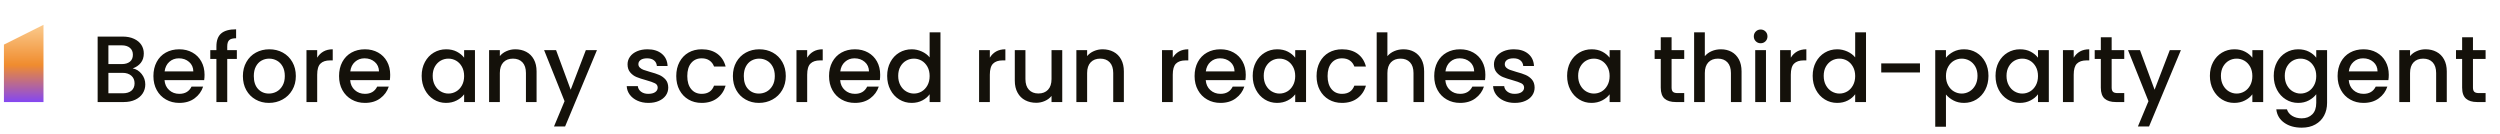
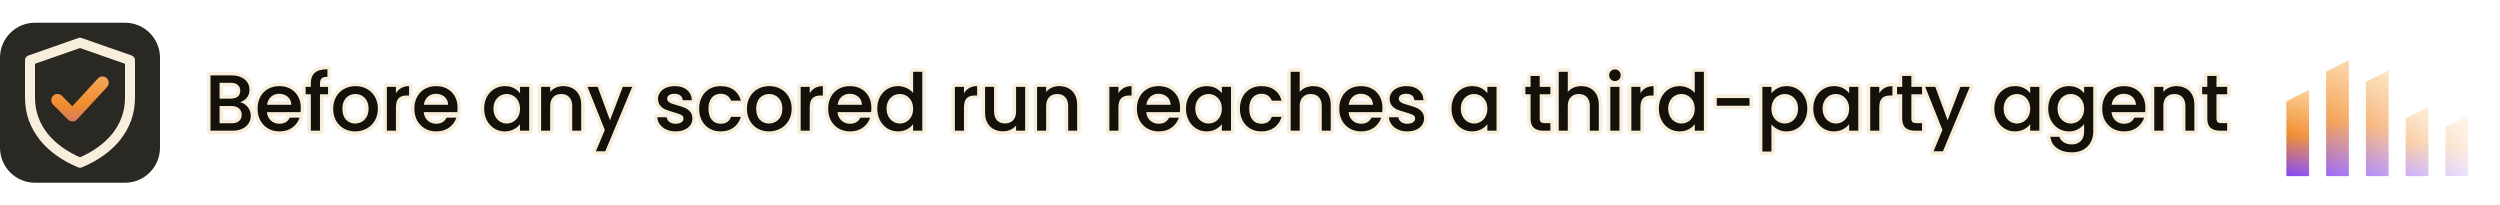
- <svg xmlns="http://www.w3.org/2000/svg" width="637" height="34" viewBox="0 0 637 34" role="img" aria-label="Before any scored run reaches a third-party agent">
+ <svg xmlns="http://www.w3.org/2000/svg" width="880" height="72" viewBox="0 0 880 72" role="img" aria-label="Before any scored run reaches a third-party agent">
  <defs>
-     <linearGradient id="g" x1="0" y1="0" x2="0" y2="1">
+     <linearGradient id="g" gradientUnits="userSpaceOnUse" x1="0" y1="0" x2="0" y2="72">
+       <stop offset="0" stop-color="#FBCB8E" />
+       <stop offset=".55" stop-color="#F08C2E" />
+       <stop offset="1" stop-color="#8447F2" />
+     </linearGradient>
+     <linearGradient id="gb" x1="0" y1="0" x2="0" y2="1">
+       <stop offset="0" stop-color="#FBCB8E" />
+       <stop offset=".52" stop-color="#F08C2E" />
+       <stop offset="1" stop-color="#8447F2" />
+     </linearGradient>
+     <linearGradient id="ig" gradientUnits="userSpaceOnUse" x1="0" y1="6" x2="0" y2="58">
      <stop offset="0" stop-color="#FBCB8E" />
      <stop offset=".52" stop-color="#F08C2E" />
      <stop offset="1" stop-color="#8447F2" />
    </linearGradient>
  </defs>
-   <style>.t{fill:#14110A}.b{fill:url(#g)}@media (prefers-color-scheme:dark){.t{fill:#F8EEDC}}</style>
-   <path class="b" d="M1 11.36L11.08 6.32V26H1Z" />
-   <path class="t" d="M33.81 17.43Q35.15 17.67 36.09 18.85Q37.02 20.02 37.02 21.51L37.02 21.51Q37.02 22.78 36.36 23.80Q35.70 24.82 34.46 25.41Q33.21 26 31.55 26L31.55 26L24.88 26L24.88 9.32L31.24 9.32Q32.94 9.32 34.17 9.90Q35.39 10.47 36.02 11.44Q36.64 12.42 36.64 13.62L36.64 13.62Q36.64 15.06 35.87 16.02Q35.10 16.98 33.81 17.43L33.81 17.43ZM27.62 11.55L27.62 16.33L31 16.33Q32.34 16.33 33.10 15.72Q33.86 15.10 33.86 13.95L33.86 13.95Q33.86 12.82 33.10 12.19Q32.34 11.55 31 11.55L31 11.55L27.62 11.55ZM31.31 23.77Q32.70 23.77 33.50 23.10Q34.29 22.42 34.29 21.22L34.29 21.22Q34.29 20 33.45 19.28Q32.61 18.56 31.22 18.56L31.22 18.56L27.62 18.56L27.62 23.77L31.31 23.77ZM52.12 19.06Q52.12 19.81 52.02 20.41L52.02 20.41L41.92 20.41Q42.04 21.99 43.10 22.95Q44.15 23.91 45.69 23.91L45.69 23.91Q47.90 23.91 48.81 22.06L48.81 22.06L51.76 22.06Q51.16 23.89 49.59 25.05Q48.02 26.22 45.69 26.22L45.69 26.22Q43.79 26.22 42.29 25.36Q40.79 24.51 39.94 22.96Q39.09 21.42 39.09 19.38L39.09 19.38Q39.09 17.34 39.92 15.79Q40.74 14.24 42.24 13.40Q43.74 12.56 45.69 12.56L45.69 12.56Q47.56 12.56 49.02 13.38Q50.49 14.19 51.30 15.67Q52.12 17.14 52.12 19.06L52.12 19.06ZM41.94 18.20L49.26 18.20Q49.24 16.69 48.18 15.78Q47.13 14.86 45.57 14.86L45.57 14.86Q44.15 14.86 43.14 15.76Q42.14 16.66 41.94 18.20L41.94 18.20ZM60.35 12.78L60.35 15.01L57.90 15.01L57.90 26L55.14 26L55.14 15.01L53.58 15.01L53.58 12.78L55.14 12.78L55.14 11.84Q55.14 9.56 56.36 8.52Q57.57 7.47 60.16 7.47L60.16 7.47L60.16 9.75Q58.91 9.75 58.41 10.22Q57.90 10.69 57.90 11.84L57.90 11.84L57.90 12.78L60.35 12.78ZM68.51 26.22Q66.64 26.22 65.13 25.36Q63.62 24.51 62.75 22.96Q61.89 21.42 61.89 19.38L61.89 19.38Q61.89 17.36 62.78 15.80Q63.66 14.24 65.20 13.40Q66.74 12.56 68.63 12.56L68.63 12.56Q70.53 12.56 72.06 13.40Q73.60 14.24 74.49 15.80Q75.38 17.36 75.38 19.38L75.38 19.38Q75.38 21.39 74.46 22.95Q73.55 24.51 71.98 25.36Q70.41 26.22 68.51 26.22L68.51 26.22ZM68.51 23.84Q69.57 23.84 70.49 23.34Q71.42 22.83 71.99 21.82Q72.57 20.82 72.57 19.38L72.57 19.38Q72.57 17.94 72.02 16.94Q71.46 15.94 70.55 15.44Q69.64 14.94 68.58 14.94L68.58 14.94Q67.53 14.94 66.63 15.44Q65.73 15.94 65.20 16.94Q64.67 17.94 64.67 19.38L64.67 19.38Q64.67 21.51 65.76 22.68Q66.86 23.84 68.51 23.84L68.51 23.84ZM80.82 14.70Q81.42 13.69 82.42 13.12Q83.42 12.56 84.78 12.56L84.78 12.56L84.78 15.39L84.09 15.39Q82.48 15.39 81.65 16.21Q80.82 17.02 80.82 19.04L80.82 19.04L80.82 26L78.09 26L78.09 12.78L80.82 12.78L80.82 14.70ZM99.42 19.06Q99.42 19.81 99.33 20.41L99.33 20.41L89.22 20.41Q89.34 21.99 90.40 22.95Q91.46 23.91 92.99 23.91L92.99 23.91Q95.20 23.91 96.11 22.06L96.11 22.06L99.06 22.06Q98.46 23.89 96.89 25.05Q95.32 26.22 92.99 26.22L92.99 26.22Q91.10 26.22 89.60 25.36Q88.10 24.51 87.24 22.96Q86.39 21.42 86.39 19.38L86.39 19.38Q86.39 17.34 87.22 15.79Q88.05 14.24 89.55 13.40Q91.05 12.56 92.99 12.56L92.99 12.56Q94.86 12.56 96.33 13.38Q97.79 14.19 98.61 15.67Q99.42 17.14 99.42 19.06L99.42 19.06ZM89.25 18.20L96.57 18.20Q96.54 16.69 95.49 15.78Q94.43 14.86 92.87 14.86L92.87 14.86Q91.46 14.86 90.45 15.76Q89.44 16.66 89.25 18.20L89.25 18.20ZM107.44 19.33Q107.44 17.34 108.27 15.80Q109.10 14.26 110.52 13.41Q111.95 12.56 113.68 12.56L113.68 12.56Q115.24 12.56 116.40 13.17Q117.57 13.78 118.26 14.70L118.26 14.70L118.26 12.78L121.02 12.78L121.02 26L118.26 26L118.26 24.03Q117.57 24.97 116.37 25.59Q115.17 26.22 113.63 26.22L113.63 26.22Q111.93 26.22 110.51 25.34Q109.10 24.46 108.27 22.89Q107.44 21.32 107.44 19.33L107.44 19.33ZM118.26 19.38Q118.26 18.01 117.70 17Q117.14 15.99 116.22 15.46Q115.31 14.94 114.26 14.94L114.26 14.94Q113.20 14.94 112.29 15.45Q111.38 15.97 110.81 16.96Q110.25 17.96 110.25 19.33L110.25 19.33Q110.25 20.70 110.81 21.73Q111.38 22.76 112.30 23.30Q113.22 23.84 114.26 23.84L114.26 23.84Q115.31 23.84 116.22 23.31Q117.14 22.78 117.70 21.76Q118.26 20.74 118.26 19.38L118.26 19.38ZM131.30 12.56Q132.86 12.56 134.09 13.21Q135.33 13.86 136.02 15.13Q136.72 16.40 136.72 18.20L136.72 18.20L136.72 26L134.01 26L134.01 18.61Q134.01 16.83 133.12 15.88Q132.23 14.94 130.70 14.94L130.70 14.94Q129.16 14.94 128.26 15.88Q127.36 16.83 127.36 18.61L127.36 18.61L127.36 26L124.62 26L124.62 12.78L127.36 12.78L127.36 14.29Q128.03 13.47 129.08 13.02Q130.12 12.56 131.30 12.56L131.30 12.56ZM149.27 12.78L152.10 12.78L143.99 32.22L141.16 32.22L143.85 25.78L138.64 12.78L141.69 12.78L145.41 22.86L149.27 12.78ZM165.21 26.22Q163.65 26.22 162.41 25.65Q161.18 25.09 160.46 24.12Q159.74 23.14 159.69 21.94L159.69 21.94L162.52 21.94Q162.59 22.78 163.32 23.35Q164.06 23.91 165.16 23.91L165.16 23.91Q166.31 23.91 166.95 23.47Q167.58 23.02 167.58 22.33L167.58 22.33Q167.58 21.58 166.88 21.22Q166.17 20.86 164.63 20.43L164.63 20.43Q163.14 20.02 162.21 19.64Q161.27 19.26 160.59 18.46Q159.90 17.67 159.90 16.38L159.90 16.38Q159.90 15.32 160.53 14.44Q161.15 13.57 162.32 13.06Q163.48 12.56 164.99 12.56L164.99 12.56Q167.25 12.56 168.63 13.70Q170.01 14.84 170.10 16.81L170.10 16.81L167.37 16.81Q167.30 15.92 166.65 15.39Q166.00 14.86 164.90 14.86L164.90 14.86Q163.82 14.86 163.24 15.27Q162.66 15.68 162.66 16.35L162.66 16.35Q162.66 16.88 163.05 17.24Q163.43 17.60 163.98 17.80Q164.54 18.01 165.62 18.32L165.62 18.32Q167.06 18.70 167.98 19.10Q168.90 19.50 169.58 20.26Q170.25 21.03 170.27 22.30L170.27 22.30Q170.27 23.43 169.65 24.32Q169.02 25.21 167.88 25.71Q166.74 26.22 165.21 26.22L165.21 26.22ZM172.31 19.38Q172.31 17.34 173.14 15.79Q173.97 14.24 175.43 13.40Q176.90 12.56 178.79 12.56L178.79 12.56Q181.19 12.56 182.76 13.70Q184.34 14.84 184.89 16.95L184.89 16.95L181.94 16.95Q181.58 15.97 180.78 15.42Q179.99 14.86 178.79 14.86L178.79 14.86Q177.11 14.86 176.12 16.05Q175.12 17.24 175.12 19.38L175.12 19.38Q175.12 21.51 176.12 22.71Q177.11 23.91 178.79 23.91L178.79 23.91Q181.17 23.91 181.94 21.82L181.94 21.82L184.89 21.82Q184.31 23.84 182.73 25.03Q181.14 26.22 178.79 26.22L178.79 26.22Q176.90 26.22 175.43 25.36Q173.97 24.51 173.14 22.96Q172.31 21.42 172.31 19.38L172.31 19.38ZM193.36 26.22Q191.49 26.22 189.98 25.36Q188.46 24.51 187.60 22.96Q186.74 21.42 186.74 19.38L186.74 19.38Q186.74 17.36 187.62 15.80Q188.51 14.24 190.05 13.40Q191.58 12.56 193.48 12.56L193.48 12.56Q195.38 12.56 196.91 13.40Q198.45 14.24 199.34 15.80Q200.22 17.36 200.22 19.38L200.22 19.38Q200.22 21.39 199.31 22.95Q198.40 24.51 196.83 25.36Q195.26 26.22 193.36 26.22L193.36 26.22ZM193.36 23.84Q194.42 23.84 195.34 23.34Q196.26 22.83 196.84 21.82Q197.42 20.82 197.42 19.38L197.42 19.38Q197.42 17.94 196.86 16.94Q196.31 15.94 195.40 15.44Q194.49 14.94 193.43 14.94L193.43 14.94Q192.38 14.94 191.48 15.44Q190.58 15.94 190.05 16.94Q189.52 17.94 189.52 19.38L189.52 19.38Q189.52 21.51 190.61 22.68Q191.70 23.84 193.36 23.84L193.36 23.84ZM205.67 14.70Q206.27 13.69 207.27 13.12Q208.26 12.56 209.63 12.56L209.63 12.56L209.63 15.39L208.94 15.39Q207.33 15.39 206.50 16.21Q205.67 17.02 205.67 19.04L205.67 19.04L205.67 26L202.94 26L202.94 12.78L205.67 12.78L205.67 14.70ZM224.27 19.06Q224.27 19.81 224.18 20.41L224.18 20.41L214.07 20.41Q214.19 21.99 215.25 22.95Q216.30 23.91 217.84 23.91L217.84 23.91Q220.05 23.91 220.96 22.06L220.96 22.06L223.91 22.06Q223.31 23.89 221.74 25.05Q220.17 26.22 217.84 26.22L217.84 26.22Q215.94 26.22 214.44 25.36Q212.94 24.51 212.09 22.96Q211.24 21.42 211.24 19.38L211.24 19.38Q211.24 17.34 212.07 15.79Q212.90 14.24 214.40 13.40Q215.90 12.56 217.84 12.56L217.84 12.56Q219.71 12.56 221.18 13.38Q222.64 14.19 223.46 15.67Q224.27 17.14 224.27 19.06L224.27 19.06ZM214.10 18.20L221.42 18.20Q221.39 16.69 220.34 15.78Q219.28 14.86 217.72 14.86L217.72 14.86Q216.30 14.86 215.30 15.76Q214.29 16.66 214.10 18.20L214.10 18.20ZM226.05 19.33Q226.05 17.34 226.88 15.80Q227.70 14.26 229.13 13.41Q230.56 12.56 232.31 12.56L232.31 12.56Q233.61 12.56 234.87 13.12Q236.13 13.69 236.87 14.62L236.87 14.62L236.87 8.24L239.63 8.24L239.63 26L236.87 26L236.87 24.01Q236.20 24.97 235.01 25.59Q233.82 26.22 232.29 26.22L232.29 26.22Q230.56 26.22 229.13 25.34Q227.70 24.46 226.88 22.89Q226.05 21.32 226.05 19.33L226.05 19.33ZM236.87 19.38Q236.87 18.01 236.31 17Q235.74 15.99 234.83 15.46Q233.92 14.94 232.86 14.94L232.86 14.94Q231.81 14.94 230.90 15.45Q229.98 15.97 229.42 16.96Q228.86 17.96 228.86 19.33L228.86 19.33Q228.86 20.70 229.42 21.73Q229.98 22.76 230.91 23.30Q231.83 23.84 232.86 23.84L232.86 23.84Q233.92 23.84 234.83 23.31Q235.74 22.78 236.31 21.76Q236.87 20.74 236.87 19.38L236.87 19.38ZM252.21 14.70Q252.81 13.69 253.80 13.12Q254.80 12.56 256.17 12.56L256.17 12.56L256.17 15.39L255.47 15.39Q253.86 15.39 253.04 16.21Q252.21 17.02 252.21 19.04L252.21 19.04L252.21 26L249.47 26L249.47 12.78L252.21 12.78L252.21 14.70ZM267.93 12.78L270.66 12.78L270.66 26L267.93 26L267.93 24.44Q267.28 25.26 266.24 25.72Q265.19 26.19 264.02 26.19L264.02 26.19Q262.46 26.19 261.22 25.54Q259.98 24.90 259.28 23.62Q258.57 22.35 258.57 20.55L258.57 20.55L258.57 12.78L261.28 12.78L261.28 20.14Q261.28 21.92 262.17 22.87Q263.06 23.82 264.59 23.82L264.59 23.82Q266.13 23.82 267.03 22.87Q267.93 21.92 267.93 20.14L267.93 20.14L267.93 12.78ZM280.94 12.56Q282.50 12.56 283.73 13.21Q284.97 13.86 285.66 15.13Q286.36 16.40 286.36 18.20L286.36 18.20L286.36 26L283.65 26L283.65 18.61Q283.65 16.83 282.76 15.88Q281.87 14.94 280.34 14.94L280.34 14.94Q278.80 14.94 277.90 15.88Q277 16.83 277 18.61L277 18.61L277 26L274.26 26L274.26 12.78L277 12.78L277 14.29Q277.67 13.47 278.72 13.02Q279.76 12.56 280.94 12.56L280.94 12.56ZM298.82 14.70Q299.42 13.69 300.41 13.12Q301.41 12.56 302.78 12.56L302.78 12.56L302.78 15.39L302.08 15.39Q300.47 15.39 299.64 16.21Q298.82 17.02 298.82 19.04L298.82 19.04L298.82 26L296.08 26L296.08 12.78L298.82 12.78L298.82 14.70ZM317.42 19.06Q317.42 19.81 317.32 20.41L317.32 20.41L307.22 20.41Q307.34 21.99 308.39 22.95Q309.45 23.91 310.98 23.91L310.98 23.91Q313.19 23.91 314.10 22.06L314.10 22.06L317.06 22.06Q316.46 23.89 314.88 25.05Q313.31 26.22 310.98 26.22L310.98 26.22Q309.09 26.22 307.59 25.36Q306.09 24.51 305.24 22.96Q304.38 21.42 304.38 19.38L304.38 19.38Q304.38 17.34 305.21 15.79Q306.04 14.24 307.54 13.40Q309.04 12.56 310.98 12.56L310.98 12.56Q312.86 12.56 314.32 13.38Q315.78 14.19 316.60 15.67Q317.42 17.14 317.42 19.06L317.42 19.06ZM307.24 18.20L314.56 18.20Q314.54 16.69 313.48 15.78Q312.42 14.86 310.86 14.86L310.86 14.86Q309.45 14.86 308.44 15.76Q307.43 16.66 307.24 18.20L307.24 18.20ZM319.19 19.33Q319.19 17.34 320.02 15.80Q320.85 14.26 322.28 13.41Q323.70 12.56 325.43 12.56L325.43 12.56Q326.99 12.56 328.16 13.17Q329.32 13.78 330.02 14.70L330.02 14.70L330.02 12.78L332.78 12.78L332.78 26L330.02 26L330.02 24.03Q329.32 24.97 328.12 25.59Q326.92 26.22 325.38 26.22L325.38 26.22Q323.68 26.22 322.26 25.34Q320.85 24.46 320.02 22.89Q319.19 21.32 319.19 19.33L319.19 19.33ZM330.02 19.38Q330.02 18.01 329.45 17Q328.89 15.99 327.98 15.46Q327.06 14.94 326.01 14.94L326.01 14.94Q324.95 14.94 324.04 15.45Q323.13 15.97 322.56 16.96Q322.00 17.96 322.00 19.33L322.00 19.33Q322.00 20.70 322.56 21.73Q323.13 22.76 324.05 23.30Q324.98 23.84 326.01 23.84L326.01 23.84Q327.06 23.84 327.98 23.31Q328.89 22.78 329.45 21.76Q330.02 20.74 330.02 19.38L330.02 19.38ZM335.46 19.38Q335.46 17.34 336.29 15.79Q337.12 14.24 338.58 13.40Q340.05 12.56 341.94 12.56L341.94 12.56Q344.34 12.56 345.92 13.70Q347.49 14.84 348.04 16.95L348.04 16.95L345.09 16.95Q344.73 15.97 343.94 15.42Q343.14 14.86 341.94 14.86L341.94 14.86Q340.26 14.86 339.27 16.05Q338.27 17.24 338.27 19.38L338.27 19.38Q338.27 21.51 339.27 22.71Q340.26 23.91 341.94 23.91L341.94 23.91Q344.32 23.91 345.09 21.82L345.09 21.82L348.04 21.82Q347.46 23.84 345.88 25.03Q344.30 26.22 341.94 26.22L341.94 26.22Q340.05 26.22 338.58 25.36Q337.12 24.51 336.29 22.96Q335.46 21.42 335.46 19.38L335.46 19.38ZM357.62 12.56Q359.13 12.56 360.32 13.21Q361.50 13.86 362.19 15.13Q362.87 16.40 362.87 18.20L362.87 18.20L362.87 26L360.16 26L360.16 18.61Q360.16 16.83 359.27 15.88Q358.38 14.94 356.85 14.94L356.85 14.94Q355.31 14.94 354.41 15.88Q353.51 16.83 353.51 18.61L353.51 18.61L353.51 26L350.78 26L350.78 8.24L353.51 8.24L353.51 14.31Q354.21 13.47 355.28 13.02Q356.34 12.56 357.62 12.56L357.62 12.56ZM378.47 19.06Q378.47 19.81 378.38 20.41L378.38 20.41L368.27 20.41Q368.39 21.99 369.45 22.95Q370.50 23.91 372.04 23.91L372.04 23.91Q374.25 23.91 375.16 22.06L375.16 22.06L378.11 22.06Q377.51 23.89 375.94 25.05Q374.37 26.22 372.04 26.22L372.04 26.22Q370.14 26.22 368.64 25.36Q367.14 24.51 366.29 22.96Q365.44 21.42 365.44 19.38L365.44 19.38Q365.44 17.34 366.27 15.79Q367.10 14.24 368.60 13.40Q370.10 12.56 372.04 12.56L372.04 12.56Q373.91 12.56 375.38 13.38Q376.84 14.19 377.66 15.67Q378.47 17.14 378.47 19.06L378.47 19.06ZM368.30 18.20L375.62 18.20Q375.59 16.69 374.54 15.78Q373.48 14.86 371.92 14.86L371.92 14.86Q370.50 14.86 369.50 15.76Q368.49 16.66 368.30 18.20L368.30 18.20ZM385.96 26.22Q384.40 26.22 383.16 25.65Q381.93 25.09 381.21 24.12Q380.49 23.14 380.44 21.94L380.44 21.94L383.27 21.94Q383.34 22.78 384.08 23.35Q384.81 23.91 385.91 23.91L385.91 23.91Q387.06 23.91 387.70 23.47Q388.34 23.02 388.34 22.33L388.34 22.33Q388.34 21.58 387.63 21.22Q386.92 20.86 385.38 20.43L385.38 20.43Q383.90 20.02 382.96 19.64Q382.02 19.26 381.34 18.46Q380.66 17.67 380.66 16.38L380.66 16.38Q380.66 15.32 381.28 14.44Q381.90 13.57 383.07 13.06Q384.23 12.56 385.74 12.56L385.74 12.56Q388 12.56 389.38 13.70Q390.76 14.84 390.86 16.81L390.86 16.81L388.12 16.81Q388.05 15.92 387.40 15.39Q386.75 14.86 385.65 14.86L385.65 14.86Q384.57 14.86 383.99 15.27Q383.42 15.68 383.42 16.35L383.42 16.35Q383.42 16.88 383.80 17.24Q384.18 17.60 384.74 17.80Q385.29 18.01 386.37 18.32L386.37 18.32Q387.81 18.70 388.73 19.10Q389.66 19.50 390.33 20.26Q391 21.03 391.02 22.30L391.02 22.30Q391.02 23.43 390.40 24.32Q389.78 25.21 388.64 25.71Q387.50 26.22 385.96 26.22L385.96 26.22ZM399.30 19.33Q399.30 17.34 400.13 15.80Q400.96 14.26 402.39 13.41Q403.82 12.56 405.54 12.56L405.54 12.56Q407.10 12.56 408.27 13.17Q409.43 13.78 410.13 14.70L410.13 14.70L410.13 12.78L412.89 12.78L412.89 26L410.13 26L410.13 24.03Q409.43 24.97 408.23 25.59Q407.03 26.22 405.50 26.22L405.50 26.22Q403.79 26.22 402.38 25.34Q400.96 24.46 400.13 22.89Q399.30 21.32 399.30 19.33L399.30 19.33ZM410.13 19.38Q410.13 18.01 409.56 17Q409 15.99 408.09 15.46Q407.18 14.94 406.12 14.94L406.12 14.94Q405.06 14.94 404.15 15.45Q403.24 15.97 402.68 16.96Q402.11 17.96 402.11 19.33L402.11 19.33Q402.11 20.70 402.68 21.73Q403.24 22.76 404.16 23.30Q405.09 23.84 406.12 23.84L406.12 23.84Q407.18 23.84 408.09 23.31Q409 22.78 409.56 21.76Q410.13 20.74 410.13 19.38L410.13 19.38ZM429.14 15.01L425.92 15.01L425.92 22.33Q425.92 23.07 426.27 23.40Q426.62 23.72 427.46 23.72L427.46 23.72L429.14 23.72L429.14 26L426.98 26Q425.13 26 424.14 25.14Q423.16 24.27 423.16 22.33L423.16 22.33L423.16 15.01L421.60 15.01L421.60 12.78L423.16 12.78L423.16 9.49L425.92 9.49L425.92 12.78L429.14 12.78L429.14 15.01ZM438.50 12.56Q440.01 12.56 441.20 13.21Q442.38 13.86 443.07 15.13Q443.75 16.40 443.75 18.20L443.75 18.20L443.75 26L441.04 26L441.04 18.61Q441.04 16.83 440.15 15.88Q439.26 14.94 437.73 14.94L437.73 14.94Q436.19 14.94 435.29 15.88Q434.39 16.83 434.39 18.61L434.39 18.61L434.39 26L431.66 26L431.66 8.24L434.39 8.24L434.39 14.31Q435.09 13.47 436.16 13.02Q437.22 12.56 438.50 12.56L438.50 12.56ZM448.62 11.02Q447.88 11.02 447.38 10.52Q446.87 10.02 446.87 9.27L446.87 9.27Q446.87 8.53 447.38 8.02Q447.88 7.52 448.62 7.52L448.62 7.52Q449.34 7.52 449.85 8.02Q450.35 8.53 450.35 9.27L450.35 9.27Q450.35 10.02 449.85 10.52Q449.34 11.02 448.62 11.02L448.62 11.02ZM447.23 12.78L449.97 12.78L449.97 26L447.23 26L447.23 12.78ZM456.30 14.70Q456.90 13.69 457.90 13.12Q458.90 12.56 460.26 12.56L460.26 12.56L460.26 15.39L459.57 15.39Q457.96 15.39 457.13 16.21Q456.30 17.02 456.30 19.04L456.30 19.04L456.30 26L453.57 26L453.57 12.78L456.30 12.78L456.30 14.70ZM461.87 19.33Q461.87 17.34 462.70 15.80Q463.53 14.26 464.96 13.41Q466.38 12.56 468.14 12.56L468.14 12.56Q469.43 12.56 470.69 13.12Q471.95 13.69 472.70 14.62L472.70 14.62L472.70 8.24L475.46 8.24L475.46 26L472.70 26L472.70 24.01Q472.02 24.97 470.84 25.59Q469.65 26.22 468.11 26.22L468.11 26.22Q466.38 26.22 464.96 25.34Q463.53 24.46 462.70 22.89Q461.87 21.32 461.87 19.33L461.87 19.33ZM472.70 19.38Q472.70 18.01 472.13 17Q471.57 15.99 470.66 15.46Q469.74 14.94 468.69 14.94L468.69 14.94Q467.63 14.94 466.72 15.45Q465.81 15.97 465.24 16.96Q464.68 17.96 464.68 19.33L464.68 19.33Q464.68 20.70 465.24 21.73Q465.81 22.76 466.73 23.30Q467.66 23.84 468.69 23.84L468.69 23.84Q469.74 23.84 470.66 23.31Q471.57 22.78 472.13 21.76Q472.70 20.74 472.70 19.38L472.70 19.38ZM479.34 16.16L489.21 16.16L489.21 18.46L479.34 18.46L479.34 16.16ZM495.83 14.72Q496.53 13.81 497.73 13.18Q498.93 12.56 500.44 12.56L500.44 12.56Q502.17 12.56 503.60 13.41Q505.02 14.26 505.84 15.80Q506.66 17.34 506.66 19.33L506.66 19.33Q506.66 21.32 505.84 22.89Q505.02 24.46 503.60 25.34Q502.17 26.22 500.44 26.22L500.44 26.22Q498.93 26.22 497.75 25.60Q496.58 24.99 495.83 24.08L495.83 24.08L495.83 32.29L493.10 32.29L493.10 12.78L495.83 12.78L495.83 14.72ZM503.87 19.33Q503.87 17.96 503.31 16.96Q502.74 15.97 501.82 15.45Q500.90 14.94 499.84 14.94L499.84 14.94Q498.81 14.94 497.88 15.46Q496.96 15.99 496.40 17Q495.83 18.01 495.83 19.38L495.83 19.38Q495.83 20.74 496.40 21.76Q496.96 22.78 497.88 23.31Q498.81 23.84 499.84 23.84L499.84 23.84Q500.90 23.84 501.82 23.30Q502.74 22.76 503.31 21.73Q503.87 20.70 503.87 19.33L503.87 19.33ZM508.46 19.33Q508.46 17.34 509.28 15.80Q510.11 14.26 511.54 13.41Q512.97 12.56 514.70 12.56L514.70 12.56Q516.26 12.56 517.42 13.17Q518.58 13.78 519.28 14.70L519.28 14.70L519.28 12.78L522.04 12.78L522.04 26L519.28 26L519.28 24.03Q518.58 24.97 517.38 25.59Q516.18 26.22 514.65 26.22L514.65 26.22Q512.94 26.22 511.53 25.34Q510.11 24.46 509.28 22.89Q508.46 21.32 508.46 19.33L508.46 19.33ZM519.28 19.38Q519.28 18.01 518.72 17Q518.15 15.99 517.24 15.46Q516.33 14.94 515.27 14.94L515.27 14.94Q514.22 14.94 513.30 15.45Q512.39 15.97 511.83 16.96Q511.26 17.96 511.26 19.33L511.26 19.33Q511.26 20.70 511.83 21.73Q512.39 22.76 513.32 23.30Q514.24 23.84 515.27 23.84L515.27 23.84Q516.33 23.84 517.24 23.31Q518.15 22.78 518.72 21.76Q519.28 20.74 519.28 19.38L519.28 19.38ZM528.38 14.70Q528.98 13.69 529.97 13.12Q530.97 12.56 532.34 12.56L532.34 12.56L532.34 15.39L531.64 15.39Q530.03 15.39 529.20 16.21Q528.38 17.02 528.38 19.04L528.38 19.04L528.38 26L525.64 26L525.64 12.78L528.38 12.78L528.38 14.70ZM541.26 15.01L538.05 15.01L538.05 22.33Q538.05 23.07 538.40 23.40Q538.74 23.72 539.58 23.72L539.58 23.72L541.26 23.72L541.26 26L539.10 26Q537.26 26 536.27 25.14Q535.29 24.27 535.29 22.33L535.29 22.33L535.29 15.01L533.73 15.01L533.73 12.78L535.29 12.78L535.29 9.49L538.05 9.49L538.05 12.78L541.26 12.78L541.26 15.01ZM552.86 12.78L555.69 12.78L547.58 32.22L544.74 32.22L547.43 25.78L542.22 12.78L545.27 12.78L548.99 22.86L552.86 12.78ZM563.08 19.33Q563.08 17.34 563.91 15.80Q564.74 14.26 566.16 13.41Q567.59 12.56 569.32 12.56L569.32 12.56Q570.88 12.56 572.04 13.17Q573.21 13.78 573.90 14.70L573.90 14.70L573.90 12.78L576.66 12.78L576.66 26L573.90 26L573.90 24.03Q573.21 24.97 572.01 25.59Q570.81 26.22 569.27 26.22L569.27 26.22Q567.57 26.22 566.15 25.34Q564.74 24.46 563.91 22.89Q563.08 21.32 563.08 19.33L563.08 19.33ZM573.90 19.38Q573.90 18.01 573.34 17Q572.78 15.99 571.86 15.46Q570.95 14.94 569.90 14.94L569.90 14.94Q568.84 14.94 567.93 15.45Q567.02 15.97 566.45 16.96Q565.89 17.96 565.89 19.33L565.89 19.33Q565.89 20.70 566.45 21.73Q567.02 22.76 567.94 23.30Q568.86 23.84 569.90 23.84L569.90 23.84Q570.95 23.84 571.86 23.31Q572.78 22.78 573.34 21.76Q573.90 20.74 573.90 19.38L573.90 19.38ZM585.59 12.56Q587.13 12.56 588.32 13.17Q589.50 13.78 590.18 14.70L590.18 14.70L590.18 12.78L592.94 12.78L592.94 26.22Q592.94 28.04 592.17 29.47Q591.40 30.90 589.95 31.71Q588.50 32.53 586.48 32.53L586.48 32.53Q583.79 32.53 582.02 31.27Q580.24 30.01 580 27.85L580 27.85L582.71 27.85Q583.02 28.88 584.04 29.52Q585.06 30.15 586.48 30.15L586.48 30.15Q588.14 30.15 589.16 29.14Q590.18 28.14 590.18 26.22L590.18 26.22L590.18 24.01Q589.48 24.94 588.29 25.58Q587.10 26.22 585.59 26.22L585.59 26.22Q583.86 26.22 582.44 25.34Q581.01 24.46 580.18 22.89Q579.35 21.32 579.35 19.33L579.35 19.33Q579.35 17.34 580.18 15.80Q581.01 14.26 582.44 13.41Q583.86 12.56 585.59 12.56L585.59 12.56ZM590.18 19.38Q590.18 18.01 589.61 17Q589.05 15.99 588.14 15.46Q587.22 14.94 586.17 14.94L586.17 14.94Q585.11 14.94 584.20 15.45Q583.29 15.97 582.72 16.96Q582.16 17.96 582.16 19.33L582.16 19.33Q582.16 20.70 582.72 21.73Q583.29 22.76 584.21 23.30Q585.14 23.84 586.17 23.84L586.17 23.84Q587.22 23.84 588.14 23.31Q589.05 22.78 589.61 21.76Q590.18 20.74 590.18 19.38L590.18 19.38ZM608.66 19.06Q608.66 19.81 608.56 20.41L608.56 20.41L598.46 20.41Q598.58 21.99 599.63 22.95Q600.69 23.91 602.22 23.91L602.22 23.91Q604.43 23.91 605.34 22.06L605.34 22.06L608.30 22.06Q607.70 23.89 606.12 25.05Q604.55 26.22 602.22 26.22L602.22 26.22Q600.33 26.22 598.83 25.36Q597.33 24.51 596.48 22.96Q595.62 21.42 595.62 19.38L595.62 19.38Q595.62 17.34 596.45 15.79Q597.28 14.24 598.78 13.40Q600.28 12.56 602.22 12.56L602.22 12.56Q604.10 12.56 605.56 13.38Q607.02 14.19 607.84 15.67Q608.66 17.14 608.66 19.06L608.66 19.06ZM598.48 18.20L605.80 18.20Q605.78 16.69 604.72 15.78Q603.66 14.86 602.10 14.86L602.10 14.86Q600.69 14.86 599.68 15.76Q598.67 16.66 598.48 18.20L598.48 18.20ZM618.02 12.56Q619.58 12.56 620.81 13.21Q622.05 13.86 622.74 15.13Q623.44 16.40 623.44 18.20L623.44 18.20L623.44 26L620.73 26L620.73 18.61Q620.73 16.83 619.84 15.88Q618.95 14.94 617.42 14.94L617.42 14.94Q615.88 14.94 614.98 15.88Q614.08 16.83 614.08 18.61L614.08 18.61L614.08 26L611.34 26L611.34 12.78L614.08 12.78L614.08 14.29Q614.75 13.47 615.80 13.02Q616.84 12.56 618.02 12.56L618.02 12.56ZM633.33 15.01L630.11 15.01L630.11 22.33Q630.11 23.07 630.46 23.40Q630.81 23.72 631.65 23.72L631.65 23.72L633.33 23.72L633.33 26L631.17 26Q629.32 26 628.34 25.14Q627.35 24.27 627.35 22.33L627.35 22.33L627.35 15.01L625.79 15.01L625.79 12.78L627.35 12.78L627.35 9.49L630.11 9.49L630.11 12.78L633.33 12.78L633.33 15.01Z" />
+   <style>.t{fill:#14110A;stroke:#F8EEDC;paint-order:stroke;stroke-linejoin:round}@media (prefers-color-scheme:dark){.t{fill:#F8EEDC;stroke:#14110A}}</style>
+   <linearGradient id="fade" gradientUnits="userSpaceOnUse" x1="804.8" x2="880">
+     <stop offset="0" stop-color="#fff" />
+     <stop offset="1" stop-color="#fff" stop-opacity="0" />
+   </linearGradient>
+   <mask id="m">
+     <rect width="880" height="72" fill="url(#fade)" />
+   </mask>
+   <g transform="translate(0 8) scale(0.88)">
+     <rect width="64" height="64" rx="14" fill="#2A2823" />
+     <path d="M32 8l20 7v15c0 12-8 21-20 26C20 51 12 42 12 30V15z" fill="none" stroke="#F8EEDC" stroke-width="4" stroke-linecap="round" stroke-linejoin="round" />
+     <path d="M23 31l6 6 12-13" fill="none" stroke="url(#ig)" stroke-width="5" stroke-linecap="round" stroke-linejoin="round" />
+   </g>
+   <path class="t" stroke-width="2.52" d="M84.52 36.00Q86.08 36.28 87.18 37.66Q88.27 39.03 88.27 40.76L88.27 40.76Q88.27 42.25 87.50 43.44Q86.73 44.63 85.27 45.31Q83.82 46 81.88 46L81.88 46L74.10 46L74.10 26.54L81.52 26.54Q83.51 26.54 84.94 27.21Q86.36 27.88 87.09 29.02Q87.82 30.15 87.82 31.55L87.82 31.55Q87.82 33.23 86.92 34.35Q86.03 35.47 84.52 36.00L84.52 36.00ZM77.29 29.14L77.29 34.72L81.24 34.72Q82.81 34.72 83.69 34.00Q84.57 33.29 84.57 31.94L84.57 31.94Q84.57 30.63 83.69 29.89Q82.81 29.14 81.24 29.14L81.24 29.14L77.29 29.14ZM81.60 43.40Q83.23 43.40 84.15 42.61Q85.08 41.83 85.08 40.43L85.08 40.43Q85.08 39 84.10 38.16Q83.12 37.32 81.49 37.32L81.49 37.32L77.29 37.32L77.29 43.40L81.60 43.40ZM105.88 37.91Q105.88 38.78 105.77 39.48L105.77 39.48L93.98 39.48Q94.12 41.32 95.35 42.44Q96.58 43.56 98.38 43.56L98.38 43.56Q100.95 43.56 102.02 41.41L102.02 41.41L105.46 41.41Q104.76 43.54 102.93 44.89Q101.09 46.25 98.38 46.25L98.38 46.25Q96.16 46.25 94.41 45.26Q92.66 44.26 91.67 42.46Q90.68 40.65 90.68 38.27L90.68 38.27Q90.68 35.89 91.64 34.09Q92.61 32.28 94.36 31.30Q96.11 30.32 98.38 30.32L98.38 30.32Q100.56 30.32 102.27 31.27Q103.98 32.22 104.93 33.95Q105.88 35.67 105.88 37.91L105.88 37.91ZM94.01 36.90L102.55 36.90Q102.52 35.14 101.29 34.07Q100.06 33.01 98.24 33.01L98.24 33.01Q96.58 33.01 95.41 34.06Q94.23 35.11 94.01 36.90L94.01 36.90ZM115.48 30.57L115.48 33.18L112.63 33.18L112.63 46L109.41 46L109.41 33.18L107.59 33.18L107.59 30.57L109.41 30.57L109.41 29.48Q109.41 26.82 110.82 25.60Q112.24 24.38 115.26 24.38L115.26 24.38L115.26 27.04Q113.80 27.04 113.22 27.59Q112.63 28.14 112.63 29.48L112.63 29.48L112.63 30.57L115.48 30.57ZM125.00 46.25Q122.82 46.25 121.06 45.26Q119.29 44.26 118.28 42.46Q117.28 40.65 117.28 38.27L117.28 38.27Q117.28 35.92 118.31 34.10Q119.35 32.28 121.14 31.30Q122.93 30.32 125.14 30.32L125.14 30.32Q127.36 30.32 129.15 31.30Q130.94 32.28 131.98 34.10Q133.01 35.92 133.01 38.27L133.01 38.27Q133.01 40.62 131.95 42.44Q130.88 44.26 129.05 45.26Q127.22 46.25 125.00 46.25L125.00 46.25ZM125.00 43.48Q126.24 43.48 127.31 42.89Q128.39 42.30 129.06 41.13Q129.74 39.95 129.74 38.27L129.74 38.27Q129.74 36.59 129.09 35.43Q128.45 34.27 127.38 33.68Q126.32 33.09 125.09 33.09L125.09 33.09Q123.86 33.09 122.81 33.68Q121.76 34.27 121.14 35.43Q120.52 36.59 120.52 38.27L120.52 38.27Q120.52 40.76 121.80 42.12Q123.07 43.48 125.00 43.48L125.00 43.48ZM139.37 32.81Q140.07 31.64 141.23 30.98Q142.39 30.32 143.99 30.32L143.99 30.32L143.99 33.62L143.18 33.62Q141.30 33.62 140.33 34.58Q139.37 35.53 139.37 37.88L139.37 37.88L139.37 46L136.18 46L136.18 30.57L139.37 30.57L139.37 32.81ZM161.07 37.91Q161.07 38.78 160.96 39.48L160.96 39.48L149.17 39.48Q149.31 41.32 150.54 42.44Q151.77 43.56 153.56 43.56L153.56 43.56Q156.14 43.56 157.20 41.41L157.20 41.41L160.65 41.41Q159.95 43.54 158.11 44.89Q156.28 46.25 153.56 46.25L153.56 46.25Q151.35 46.25 149.60 45.26Q147.85 44.26 146.86 42.46Q145.86 40.65 145.86 38.27L145.86 38.27Q145.86 35.89 146.83 34.09Q147.80 32.28 149.55 31.30Q151.30 30.32 153.56 30.32L153.56 30.32Q155.75 30.32 157.46 31.27Q159.16 32.22 160.12 33.95Q161.07 35.67 161.07 37.91L161.07 37.91ZM149.20 36.90L157.74 36.90Q157.71 35.14 156.48 34.07Q155.24 33.01 153.42 33.01L153.42 33.01Q151.77 33.01 150.60 34.06Q149.42 35.11 149.20 36.90L149.20 36.90ZM170.42 38.22Q170.42 35.89 171.39 34.10Q172.35 32.31 174.02 31.31Q175.68 30.32 177.70 30.32L177.70 30.32Q179.52 30.32 180.88 31.03Q182.24 31.75 183.05 32.81L183.05 32.81L183.05 30.57L186.27 30.57L186.27 46L183.05 46L183.05 43.70Q182.24 44.80 180.84 45.52Q179.44 46.25 177.64 46.25L177.64 46.25Q175.66 46.25 174.00 45.23Q172.35 44.21 171.39 42.37Q170.42 40.54 170.42 38.22L170.42 38.22ZM183.05 38.27Q183.05 36.68 182.39 35.50Q181.73 34.32 180.67 33.71Q179.60 33.09 178.37 33.09L178.37 33.09Q177.14 33.09 176.08 33.69Q175.01 34.30 174.35 35.46Q173.70 36.62 173.70 38.22L173.70 38.22Q173.70 39.81 174.35 41.02Q175.01 42.22 176.09 42.85Q177.17 43.48 178.37 43.48L178.37 43.48Q179.60 43.48 180.67 42.86Q181.73 42.25 182.39 41.06Q183.05 39.87 183.05 38.27L183.05 38.27ZM198.25 30.32Q200.07 30.32 201.51 31.08Q202.96 31.83 203.77 33.32Q204.58 34.80 204.58 36.90L204.58 36.90L204.58 46L201.42 46L201.42 37.38Q201.42 35.30 200.38 34.20Q199.34 33.09 197.55 33.09L197.55 33.09Q195.76 33.09 194.71 34.20Q193.66 35.30 193.66 37.38L193.66 37.38L193.66 46L190.47 46L190.47 30.57L193.66 30.57L193.66 32.34Q194.44 31.38 195.66 30.85Q196.88 30.32 198.25 30.32L198.25 30.32ZM219.22 30.57L222.53 30.57L213.06 53.25L209.76 53.25L212.90 45.75L206.82 30.57L210.38 30.57L214.72 42.33L219.22 30.57ZM237.82 46.25Q236.00 46.25 234.55 45.59Q233.11 44.94 232.27 43.80Q231.43 42.67 231.38 41.27L231.38 41.27L234.68 41.27Q234.76 42.25 235.62 42.91Q236.47 43.56 237.76 43.56L237.76 43.56Q239.10 43.56 239.85 43.05Q240.59 42.53 240.59 41.72L240.59 41.72Q240.59 40.85 239.76 40.43Q238.94 40.01 237.14 39.50L237.14 39.50Q235.41 39.03 234.32 38.58Q233.22 38.13 232.43 37.21Q231.63 36.28 231.63 34.77L231.63 34.77Q231.63 33.54 232.36 32.52Q233.08 31.50 234.44 30.91Q235.80 30.32 237.56 30.32L237.56 30.32Q240.20 30.32 241.81 31.65Q243.42 32.98 243.53 35.28L243.53 35.28L240.34 35.28Q240.25 34.24 239.50 33.62Q238.74 33.01 237.45 33.01L237.45 33.01Q236.19 33.01 235.52 33.48Q234.85 33.96 234.85 34.74L234.85 34.74Q234.85 35.36 235.30 35.78Q235.74 36.20 236.39 36.44Q237.03 36.68 238.29 37.04L238.29 37.04Q239.97 37.49 241.05 37.95Q242.13 38.41 242.91 39.31Q243.70 40.20 243.72 41.69L243.72 41.69Q243.72 43.00 243.00 44.04Q242.27 45.08 240.94 45.66Q239.61 46.25 237.82 46.25L237.82 46.25ZM246.10 38.27Q246.10 35.89 247.07 34.09Q248.04 32.28 249.74 31.30Q251.45 30.32 253.66 30.32L253.66 30.32Q256.46 30.32 258.30 31.65Q260.13 32.98 260.78 35.44L260.78 35.44L257.33 35.44Q256.91 34.30 255.99 33.65Q255.06 33.01 253.66 33.01L253.66 33.01Q251.70 33.01 250.54 34.39Q249.38 35.78 249.38 38.27L249.38 38.27Q249.38 40.76 250.54 42.16Q251.70 43.56 253.66 43.56L253.66 43.56Q256.44 43.56 257.33 41.13L257.33 41.13L260.78 41.13Q260.10 43.48 258.26 44.87Q256.41 46.25 253.66 46.25L253.66 46.25Q251.45 46.25 249.74 45.26Q248.04 44.26 247.07 42.46Q246.10 40.65 246.10 38.27L246.10 38.27ZM270.66 46.25Q268.48 46.25 266.71 45.26Q264.95 44.26 263.94 42.46Q262.93 40.65 262.93 38.27L262.93 38.27Q262.93 35.92 263.97 34.10Q265.00 32.28 266.80 31.30Q268.59 30.32 270.80 30.32L270.80 30.32Q273.01 30.32 274.80 31.30Q276.60 32.28 277.63 34.10Q278.67 35.92 278.67 38.27L278.67 38.27Q278.67 40.62 277.60 42.44Q276.54 44.26 274.71 45.26Q272.87 46.25 270.66 46.25L270.66 46.25ZM270.66 43.48Q271.89 43.48 272.97 42.89Q274.05 42.30 274.72 41.13Q275.39 39.95 275.39 38.27L275.39 38.27Q275.39 36.59 274.75 35.43Q274.10 34.27 273.04 33.68Q271.98 33.09 270.74 33.09L270.74 33.09Q269.51 33.09 268.46 33.68Q267.41 34.27 266.80 35.43Q266.18 36.59 266.18 38.27L266.18 38.27Q266.18 40.76 267.45 42.12Q268.73 43.48 270.66 43.48L270.66 43.48ZM285.02 32.81Q285.72 31.64 286.89 30.98Q288.05 30.32 289.64 30.32L289.64 30.32L289.64 33.62L288.83 33.62Q286.96 33.62 285.99 34.58Q285.02 35.53 285.02 37.88L285.02 37.88L285.02 46L281.83 46L281.83 30.57L285.02 30.57L285.02 32.81ZM306.72 37.91Q306.72 38.78 306.61 39.48L306.61 39.48L294.82 39.48Q294.96 41.32 296.20 42.44Q297.43 43.56 299.22 43.56L299.22 43.56Q301.80 43.56 302.86 41.41L302.86 41.41L306.30 41.41Q305.60 43.54 303.77 44.89Q301.94 46.25 299.22 46.25L299.22 46.25Q297.01 46.25 295.26 45.26Q293.51 44.26 292.51 42.46Q291.52 40.65 291.52 38.27L291.52 38.27Q291.52 35.89 292.49 34.09Q293.45 32.28 295.20 31.30Q296.95 30.32 299.22 30.32L299.22 30.32Q301.40 30.32 303.11 31.27Q304.82 32.22 305.77 33.95Q306.72 35.67 306.72 37.91L306.72 37.91ZM294.85 36.90L303.39 36.90Q303.36 35.14 302.13 34.07Q300.90 33.01 299.08 33.01L299.08 33.01Q297.43 33.01 296.25 34.06Q295.08 35.11 294.85 36.90L294.85 36.90ZM308.80 38.22Q308.80 35.89 309.76 34.10Q310.73 32.31 312.39 31.31Q314.06 30.32 316.10 30.32L316.10 30.32Q317.62 30.32 319.09 30.98Q320.56 31.64 321.42 32.73L321.42 32.73L321.42 25.28L324.64 25.28L324.64 46L321.42 46L321.42 43.68Q320.64 44.80 319.25 45.52Q317.87 46.25 316.08 46.25L316.08 46.25Q314.06 46.25 312.39 45.23Q310.73 44.21 309.76 42.37Q308.80 40.54 308.80 38.22L308.80 38.22ZM321.42 38.27Q321.42 36.68 320.77 35.50Q320.11 34.32 319.04 33.71Q317.98 33.09 316.75 33.09L316.75 33.09Q315.52 33.09 314.45 33.69Q313.39 34.30 312.73 35.46Q312.07 36.62 312.07 38.22L312.07 38.22Q312.07 39.81 312.73 41.02Q313.39 42.22 314.47 42.85Q315.54 43.48 316.75 43.48L316.75 43.48Q317.98 43.48 319.04 42.86Q320.11 42.25 320.77 41.06Q321.42 39.87 321.42 38.27L321.42 38.27ZM339.32 32.81Q340.02 31.64 341.18 30.98Q342.34 30.32 343.94 30.32L343.94 30.32L343.94 33.62L343.12 33.62Q341.25 33.62 340.28 34.58Q339.32 35.53 339.32 37.88L339.32 37.88L339.32 46L336.12 46L336.12 30.57L339.32 30.57L339.32 32.81ZM357.66 30.57L360.85 30.57L360.85 46L357.66 46L357.66 44.18Q356.90 45.13 355.68 45.68Q354.46 46.22 353.09 46.22L353.09 46.22Q351.27 46.22 349.83 45.47Q348.39 44.71 347.56 43.23Q346.74 41.74 346.74 39.64L346.74 39.64L346.74 30.57L349.90 30.57L349.90 39.17Q349.90 41.24 350.94 42.35Q351.97 43.45 353.76 43.45L353.76 43.45Q355.56 43.45 356.61 42.35Q357.66 41.24 357.66 39.17L357.66 39.17L357.66 30.57ZM372.83 30.32Q374.65 30.32 376.09 31.08Q377.54 31.83 378.35 33.32Q379.16 34.80 379.16 36.90L379.16 36.90L379.16 46L376.00 46L376.00 37.38Q376.00 35.30 374.96 34.20Q373.92 33.09 372.13 33.09L372.13 33.09Q370.34 33.09 369.29 34.20Q368.24 35.30 368.24 37.38L368.24 37.38L368.24 46L365.05 46L365.05 30.57L368.24 30.57L368.24 32.34Q369.02 31.38 370.24 30.85Q371.46 30.32 372.83 30.32L372.83 30.32ZM393.69 32.81Q394.39 31.64 395.55 30.98Q396.72 30.32 398.31 30.32L398.31 30.32L398.31 33.62L397.50 33.62Q395.62 33.62 394.66 34.58Q393.69 35.53 393.69 37.88L393.69 37.88L393.69 46L390.50 46L390.50 30.57L393.69 30.57L393.69 32.81ZM415.39 37.91Q415.39 38.78 415.28 39.48L415.28 39.48L403.49 39.48Q403.63 41.32 404.86 42.44Q406.10 43.56 407.89 43.56L407.89 43.56Q410.46 43.56 411.53 41.41L411.53 41.41L414.97 41.41Q414.27 43.54 412.44 44.89Q410.60 46.25 407.89 46.25L407.89 46.25Q405.68 46.25 403.93 45.26Q402.18 44.26 401.18 42.46Q400.19 40.65 400.19 38.27L400.19 38.27Q400.19 35.89 401.15 34.09Q402.12 32.28 403.87 31.30Q405.62 30.32 407.89 30.32L407.89 30.32Q410.07 30.32 411.78 31.27Q413.49 32.22 414.44 33.95Q415.39 35.67 415.39 37.91L415.39 37.91ZM403.52 36.90L412.06 36.90Q412.03 35.14 410.80 34.07Q409.57 33.01 407.75 33.01L407.75 33.01Q406.10 33.01 404.92 34.06Q403.74 35.11 403.52 36.90L403.52 36.90ZM417.46 38.22Q417.46 35.89 418.43 34.10Q419.40 32.31 421.06 31.31Q422.73 30.32 424.74 30.32L424.74 30.32Q426.56 30.32 427.92 31.03Q429.28 31.75 430.09 32.81L430.09 32.81L430.09 30.57L433.31 30.57L433.31 46L430.09 46L430.09 43.70Q429.28 44.80 427.88 45.52Q426.48 46.25 424.69 46.25L424.69 46.25Q422.70 46.25 421.05 45.23Q419.40 44.21 418.43 42.37Q417.46 40.54 417.46 38.22L417.46 38.22ZM430.09 38.27Q430.09 36.68 429.43 35.50Q428.78 34.32 427.71 33.71Q426.65 33.09 425.42 33.09L425.42 33.09Q424.18 33.09 423.12 33.69Q422.06 34.30 421.40 35.46Q420.74 36.62 420.74 38.22L420.74 38.22Q420.74 39.81 421.40 41.02Q422.06 42.22 423.13 42.85Q424.21 43.48 425.42 43.48L425.42 43.48Q426.65 43.48 427.71 42.86Q428.78 42.25 429.43 41.06Q430.09 39.87 430.09 38.27L430.09 38.27ZM436.45 38.27Q436.45 35.89 437.41 34.09Q438.38 32.28 440.09 31.30Q441.80 30.32 444.01 30.32L444.01 30.32Q446.81 30.32 448.64 31.65Q450.48 32.98 451.12 35.44L451.12 35.44L447.68 35.44Q447.26 34.30 446.33 33.65Q445.41 33.01 444.01 33.01L444.01 33.01Q442.05 33.01 440.89 34.39Q439.72 35.78 439.72 38.27L439.72 38.27Q439.72 40.76 440.89 42.16Q442.05 43.56 444.01 43.56L444.01 43.56Q446.78 43.56 447.68 41.13L447.68 41.13L451.12 41.13Q450.45 43.48 448.60 44.87Q446.75 46.25 444.01 46.25L444.01 46.25Q441.80 46.25 440.09 45.26Q438.38 44.26 437.41 42.46Q436.45 40.65 436.45 38.27L436.45 38.27ZM462.29 30.32Q464.06 30.32 465.44 31.08Q466.83 31.83 467.63 33.32Q468.42 34.80 468.42 36.90L468.42 36.90L468.42 46L465.26 46L465.26 37.38Q465.26 35.30 464.22 34.20Q463.19 33.09 461.40 33.09L461.40 33.09Q459.60 33.09 458.55 34.20Q457.50 35.30 457.50 37.38L457.50 37.38L457.50 46L454.31 46L454.31 25.28L457.50 25.28L457.50 32.36Q458.32 31.38 459.56 30.85Q460.81 30.32 462.29 30.32L462.29 30.32ZM486.62 37.91Q486.62 38.78 486.51 39.48L486.51 39.48L474.72 39.48Q474.86 41.32 476.10 42.44Q477.33 43.56 479.12 43.56L479.12 43.56Q481.70 43.56 482.76 41.41L482.76 41.41L486.20 41.41Q485.50 43.54 483.67 44.89Q481.84 46.25 479.12 46.25L479.12 46.25Q476.91 46.25 475.16 45.26Q473.41 44.26 472.41 42.46Q471.42 40.65 471.42 38.27L471.42 38.27Q471.42 35.89 472.39 34.09Q473.35 32.28 475.10 31.30Q476.85 30.32 479.12 30.32L479.12 30.32Q481.30 30.32 483.01 31.27Q484.72 32.22 485.67 33.95Q486.62 35.67 486.62 37.91L486.62 37.91ZM474.75 36.90L483.29 36.90Q483.26 35.14 482.03 34.07Q480.80 33.01 478.98 33.01L478.98 33.01Q477.33 33.01 476.15 34.06Q474.98 35.11 474.75 36.90L474.75 36.90ZM495.36 46.25Q493.54 46.25 492.10 45.59Q490.66 44.94 489.82 43.80Q488.98 42.67 488.92 41.27L488.92 41.27L492.22 41.27Q492.31 42.25 493.16 42.91Q494.02 43.56 495.30 43.56L495.30 43.56Q496.65 43.56 497.39 43.05Q498.13 42.53 498.13 41.72L498.13 41.72Q498.13 40.85 497.31 40.43Q496.48 40.01 494.69 39.50L494.69 39.50Q492.95 39.03 491.86 38.58Q490.77 38.13 489.97 37.21Q489.17 36.28 489.17 34.77L489.17 34.77Q489.17 33.54 489.90 32.52Q490.63 31.50 491.99 30.91Q493.34 30.32 495.11 30.32L495.11 30.32Q497.74 30.32 499.35 31.65Q500.96 32.98 501.07 35.28L501.07 35.28L497.88 35.28Q497.80 34.24 497.04 33.62Q496.28 33.01 495.00 33.01L495.00 33.01Q493.74 33.01 493.06 33.48Q492.39 33.96 492.39 34.74L492.39 34.74Q492.39 35.36 492.84 35.78Q493.29 36.20 493.93 36.44Q494.58 36.68 495.84 37.04L495.84 37.04Q497.52 37.49 498.59 37.95Q499.67 38.41 500.46 39.31Q501.24 40.20 501.27 41.69L501.27 41.69Q501.27 43.00 500.54 44.04Q499.81 45.08 498.48 45.66Q497.15 46.25 495.36 46.25L495.36 46.25ZM510.93 38.22Q510.93 35.89 511.89 34.10Q512.86 32.31 514.53 31.31Q516.19 30.32 518.21 30.32L518.21 30.32Q520.03 30.32 521.39 31.03Q522.74 31.75 523.56 32.81L523.56 32.81L523.56 30.57L526.78 30.57L526.78 46L523.56 46L523.56 43.70Q522.74 44.80 521.34 45.52Q519.94 46.25 518.15 46.25L518.15 46.25Q516.16 46.25 514.51 45.23Q512.86 44.21 511.89 42.37Q510.93 40.54 510.93 38.22L510.93 38.22ZM523.56 38.27Q523.56 36.68 522.90 35.50Q522.24 34.32 521.18 33.71Q520.11 33.09 518.88 33.09L518.88 33.09Q517.65 33.09 516.58 33.69Q515.52 34.30 514.86 35.46Q514.20 36.62 514.20 38.22L514.20 38.22Q514.20 39.81 514.86 41.02Q515.52 42.22 516.60 42.85Q517.68 43.48 518.88 43.48L518.88 43.48Q520.11 43.48 521.18 42.86Q522.24 42.25 522.90 41.06Q523.56 39.87 523.56 38.27L523.56 38.27ZM545.73 33.18L541.98 33.18L541.98 41.72Q541.98 42.58 542.39 42.96Q542.79 43.34 543.77 43.34L543.77 43.34L545.73 43.34L545.73 46L543.21 46Q541.06 46 539.91 44.99Q538.76 43.98 538.76 41.72L538.76 41.72L538.76 33.18L536.94 33.18L536.94 30.57L538.76 30.57L538.76 26.74L541.98 26.74L541.98 30.57L545.73 30.57L545.73 33.18ZM556.65 30.32Q558.42 30.32 559.80 31.08Q561.19 31.83 561.99 33.32Q562.78 34.80 562.78 36.90L562.78 36.90L562.78 46L559.62 46L559.62 37.38Q559.62 35.30 558.58 34.20Q557.55 33.09 555.76 33.09L555.76 33.09Q553.96 33.09 552.91 34.20Q551.86 35.30 551.86 37.38L551.86 37.38L551.86 46L548.67 46L548.67 25.28L551.86 25.28L551.86 32.36Q552.68 31.38 553.92 30.85Q555.17 30.32 556.65 30.32L556.65 30.32ZM568.47 28.53Q567.60 28.53 567.01 27.94Q566.42 27.35 566.42 26.48L566.42 26.48Q566.42 25.62 567.01 25.03Q567.60 24.44 568.47 24.44L568.47 24.44Q569.31 24.44 569.90 25.03Q570.48 25.62 570.48 26.48L570.48 26.48Q570.48 27.35 569.90 27.94Q569.31 28.53 568.47 28.53L568.47 28.53ZM566.84 30.57L570.04 30.57L570.04 46L566.84 46L566.84 30.57ZM577.43 32.81Q578.13 31.64 579.29 30.98Q580.45 30.32 582.05 30.32L582.05 30.32L582.05 33.62L581.24 33.62Q579.36 33.62 578.39 34.58Q577.43 35.53 577.43 37.88L577.43 37.88L577.43 46L574.24 46L574.24 30.57L577.43 30.57L577.43 32.81ZM583.92 38.22Q583.92 35.89 584.89 34.10Q585.86 32.31 587.52 31.31Q589.19 30.32 591.23 30.32L591.23 30.32Q592.74 30.32 594.21 30.98Q595.68 31.64 596.55 32.73L596.55 32.73L596.55 25.28L599.77 25.28L599.77 46L596.55 46L596.55 43.68Q595.77 44.80 594.38 45.52Q593.00 46.25 591.20 46.25L591.20 46.25Q589.19 46.25 587.52 45.23Q585.86 44.21 584.89 42.37Q583.92 40.54 583.92 38.22L583.92 38.22ZM596.55 38.27Q596.55 36.68 595.89 35.50Q595.24 34.32 594.17 33.71Q593.11 33.09 591.88 33.09L591.88 33.09Q590.64 33.09 589.58 33.69Q588.52 34.30 587.86 35.46Q587.20 36.62 587.20 38.22L587.20 38.22Q587.20 39.81 587.86 41.02Q588.52 42.22 589.59 42.85Q590.67 43.48 591.88 43.48L591.88 43.48Q593.11 43.48 594.17 42.86Q595.24 42.25 595.89 41.06Q596.55 39.87 596.55 38.27L596.55 38.27ZM604.31 34.52L615.82 34.52L615.82 37.21L604.31 37.21L604.31 34.52ZM623.54 32.84Q624.36 31.78 625.76 31.05Q627.16 30.32 628.92 30.32L628.92 30.32Q630.94 30.32 632.60 31.31Q634.27 32.31 635.22 34.10Q636.17 35.89 636.17 38.22L636.17 38.22Q636.17 40.54 635.22 42.37Q634.27 44.21 632.60 45.23Q630.94 46.25 628.92 46.25L628.92 46.25Q627.16 46.25 625.78 45.54Q624.41 44.82 623.54 43.76L623.54 43.76L623.54 53.34L620.35 53.34L620.35 30.57L623.54 30.57L623.54 32.84ZM632.92 38.22Q632.92 36.62 632.27 35.46Q631.61 34.30 630.53 33.69Q629.45 33.09 628.22 33.09L628.22 33.09Q627.02 33.09 625.94 33.71Q624.86 34.32 624.20 35.50Q623.54 36.68 623.54 38.27L623.54 38.27Q623.54 39.87 624.20 41.06Q624.86 42.25 625.94 42.86Q627.02 43.48 628.22 43.48L628.22 43.48Q629.45 43.48 630.53 42.85Q631.61 42.22 632.27 41.02Q632.92 39.81 632.92 38.22L632.92 38.22ZM638.27 38.22Q638.27 35.89 639.24 34.10Q640.20 32.31 641.87 31.31Q643.54 30.32 645.55 30.32L645.55 30.32Q647.37 30.32 648.73 31.03Q650.09 31.75 650.90 32.81L650.90 32.81L650.90 30.57L654.12 30.57L654.12 46L650.90 46L650.90 43.70Q650.09 44.80 648.69 45.52Q647.29 46.25 645.50 46.25L645.50 46.25Q643.51 46.25 641.86 45.23Q640.20 44.21 639.24 42.37Q638.27 40.54 638.27 38.22L638.27 38.22ZM650.90 38.27Q650.90 36.68 650.24 35.50Q649.58 34.32 648.52 33.71Q647.46 33.09 646.22 33.09L646.22 33.09Q644.99 33.09 643.93 33.69Q642.86 34.30 642.21 35.46Q641.55 36.62 641.55 38.22L641.55 38.22Q641.55 39.81 642.21 41.02Q642.86 42.22 643.94 42.85Q645.02 43.48 646.22 43.48L646.22 43.48Q647.46 43.48 648.52 42.86Q649.58 42.25 650.24 41.06Q650.90 39.87 650.90 38.27L650.90 38.27ZM661.51 32.81Q662.21 31.64 663.37 30.98Q664.54 30.32 666.13 30.32L666.13 30.32L666.13 33.62L665.32 33.62Q663.44 33.62 662.48 34.58Q661.51 35.53 661.51 37.88L661.51 37.88L661.51 46L658.32 46L658.32 30.57L661.51 30.57L661.51 32.81ZM676.55 33.18L672.80 33.18L672.80 41.72Q672.80 42.58 673.20 42.96Q673.61 43.34 674.59 43.34L674.59 43.34L676.55 43.34L676.55 46L674.03 46Q671.87 46 670.72 44.99Q669.58 43.98 669.58 41.72L669.58 41.72L669.58 33.18L667.76 33.18L667.76 30.57L669.58 30.57L669.58 26.74L672.80 26.74L672.80 30.57L676.55 30.57L676.55 33.18ZM690.07 30.57L693.38 30.57L683.91 53.25L680.61 53.25L683.74 45.75L677.67 30.57L681.22 30.57L685.56 42.33L690.07 30.57ZM702.00 38.22Q702.00 35.89 702.97 34.10Q703.93 32.31 705.60 31.31Q707.26 30.32 709.28 30.32L709.28 30.32Q711.10 30.32 712.46 31.03Q713.82 31.75 714.63 32.81L714.63 32.81L714.63 30.57L717.85 30.57L717.85 46L714.63 46L714.63 43.70Q713.82 44.80 712.42 45.52Q711.02 46.25 709.22 46.25L709.22 46.25Q707.24 46.25 705.58 45.23Q703.93 44.21 702.97 42.37Q702.00 40.54 702.00 38.22L702.00 38.22ZM714.63 38.27Q714.63 36.68 713.97 35.50Q713.31 34.32 712.25 33.71Q711.18 33.09 709.95 33.09L709.95 33.09Q708.72 33.09 707.66 33.69Q706.59 34.30 705.93 35.46Q705.28 36.62 705.28 38.22L705.28 38.22Q705.28 39.81 705.93 41.02Q706.59 42.22 707.67 42.85Q708.75 43.48 709.95 43.48L709.95 43.48Q711.18 43.48 712.25 42.86Q713.31 42.25 713.97 41.06Q714.63 39.87 714.63 38.27L714.63 38.27ZM728.26 30.32Q730.06 30.32 731.44 31.03Q732.83 31.75 733.61 32.81L733.61 32.81L733.61 30.57L736.83 30.57L736.83 46.25Q736.83 48.38 735.94 50.05Q735.04 51.71 733.35 52.66Q731.65 53.62 729.30 53.62L729.30 53.62Q726.16 53.62 724.09 52.15Q722.02 50.68 721.74 48.16L721.74 48.16L724.90 48.16Q725.27 49.36 726.46 50.10Q727.65 50.84 729.30 50.84L729.30 50.84Q731.23 50.84 732.42 49.67Q733.61 48.49 733.61 46.25L733.61 46.25L733.61 43.68Q732.80 44.77 731.41 45.51Q730.03 46.25 728.26 46.25L728.26 46.25Q726.25 46.25 724.58 45.23Q722.92 44.21 721.95 42.37Q720.98 40.54 720.98 38.22L720.98 38.22Q720.98 35.89 721.95 34.10Q722.92 32.31 724.58 31.31Q726.25 30.32 728.26 30.32L728.26 30.32ZM733.61 38.27Q733.61 36.68 732.95 35.50Q732.30 34.32 731.23 33.71Q730.17 33.09 728.94 33.09L728.94 33.09Q727.70 33.09 726.64 33.69Q725.58 34.30 724.92 35.46Q724.26 36.62 724.26 38.22L724.26 38.22Q724.26 39.81 724.92 41.02Q725.58 42.22 726.65 42.85Q727.73 43.48 728.94 43.48L728.94 43.48Q730.17 43.48 731.23 42.86Q732.30 42.25 732.95 41.06Q733.61 39.87 733.61 38.27L733.61 38.27ZM755.17 37.91Q755.17 38.78 755.06 39.48L755.06 39.48L743.27 39.48Q743.41 41.32 744.64 42.44Q745.88 43.56 747.67 43.56L747.67 43.56Q750.24 43.56 751.31 41.41L751.31 41.41L754.75 41.41Q754.05 43.54 752.22 44.89Q750.38 46.25 747.67 46.25L747.67 46.25Q745.46 46.25 743.71 45.26Q741.96 44.26 740.96 42.46Q739.97 40.65 739.97 38.27L739.97 38.27Q739.97 35.89 740.93 34.09Q741.90 32.28 743.65 31.30Q745.40 30.32 747.67 30.32L747.67 30.32Q749.85 30.32 751.56 31.27Q753.27 32.22 754.22 33.95Q755.17 35.67 755.17 37.91L755.17 37.91ZM743.30 36.90L751.84 36.90Q751.81 35.14 750.58 34.07Q749.35 33.01 747.53 33.01L747.53 33.01Q745.88 33.01 744.70 34.06Q743.52 35.11 743.30 36.90L743.30 36.90ZM766.09 30.32Q767.91 30.32 769.35 31.08Q770.80 31.83 771.61 33.32Q772.42 34.80 772.42 36.90L772.42 36.90L772.42 46L769.26 46L769.26 37.38Q769.26 35.30 768.22 34.20Q767.18 33.09 765.39 33.09L765.39 33.09Q763.60 33.09 762.55 34.20Q761.50 35.30 761.50 37.38L761.50 37.38L761.50 46L758.31 46L758.31 30.57L761.50 30.57L761.50 32.34Q762.28 31.38 763.50 30.85Q764.72 30.32 766.09 30.32L766.09 30.32ZM783.96 33.18L780.20 33.18L780.20 41.72Q780.20 42.58 780.61 42.96Q781.02 43.34 782.00 43.34L782.00 43.34L783.96 43.34L783.96 46L781.44 46Q779.28 46 778.13 44.99Q776.98 43.98 776.98 41.72L776.98 41.72L776.98 33.18L775.16 33.18L775.16 30.57L776.98 30.57L776.98 26.74L780.20 26.74L780.20 30.57L783.96 30.57L783.96 33.18Z" />
+   <g mask="url(#m)">
+     <path fill="url(#gb)" d="M804.8 35.64L812.8 31.64V62H804.8Z" />
+     <path fill="url(#gb)" d="M818.8 25.19L826.8 21.19V62H818.8Z" />
+     <path fill="url(#gb)" d="M832.8 28.82L840.8 24.82V62H832.8Z" />
+     <path fill="url(#gb)" d="M846.8 41.63L854.8 37.63V62H846.8Z" />
+     <path fill="url(#gb)" d="M860.8 44.69L868.8 40.69V62H860.8Z" />
+   </g>
</svg>
